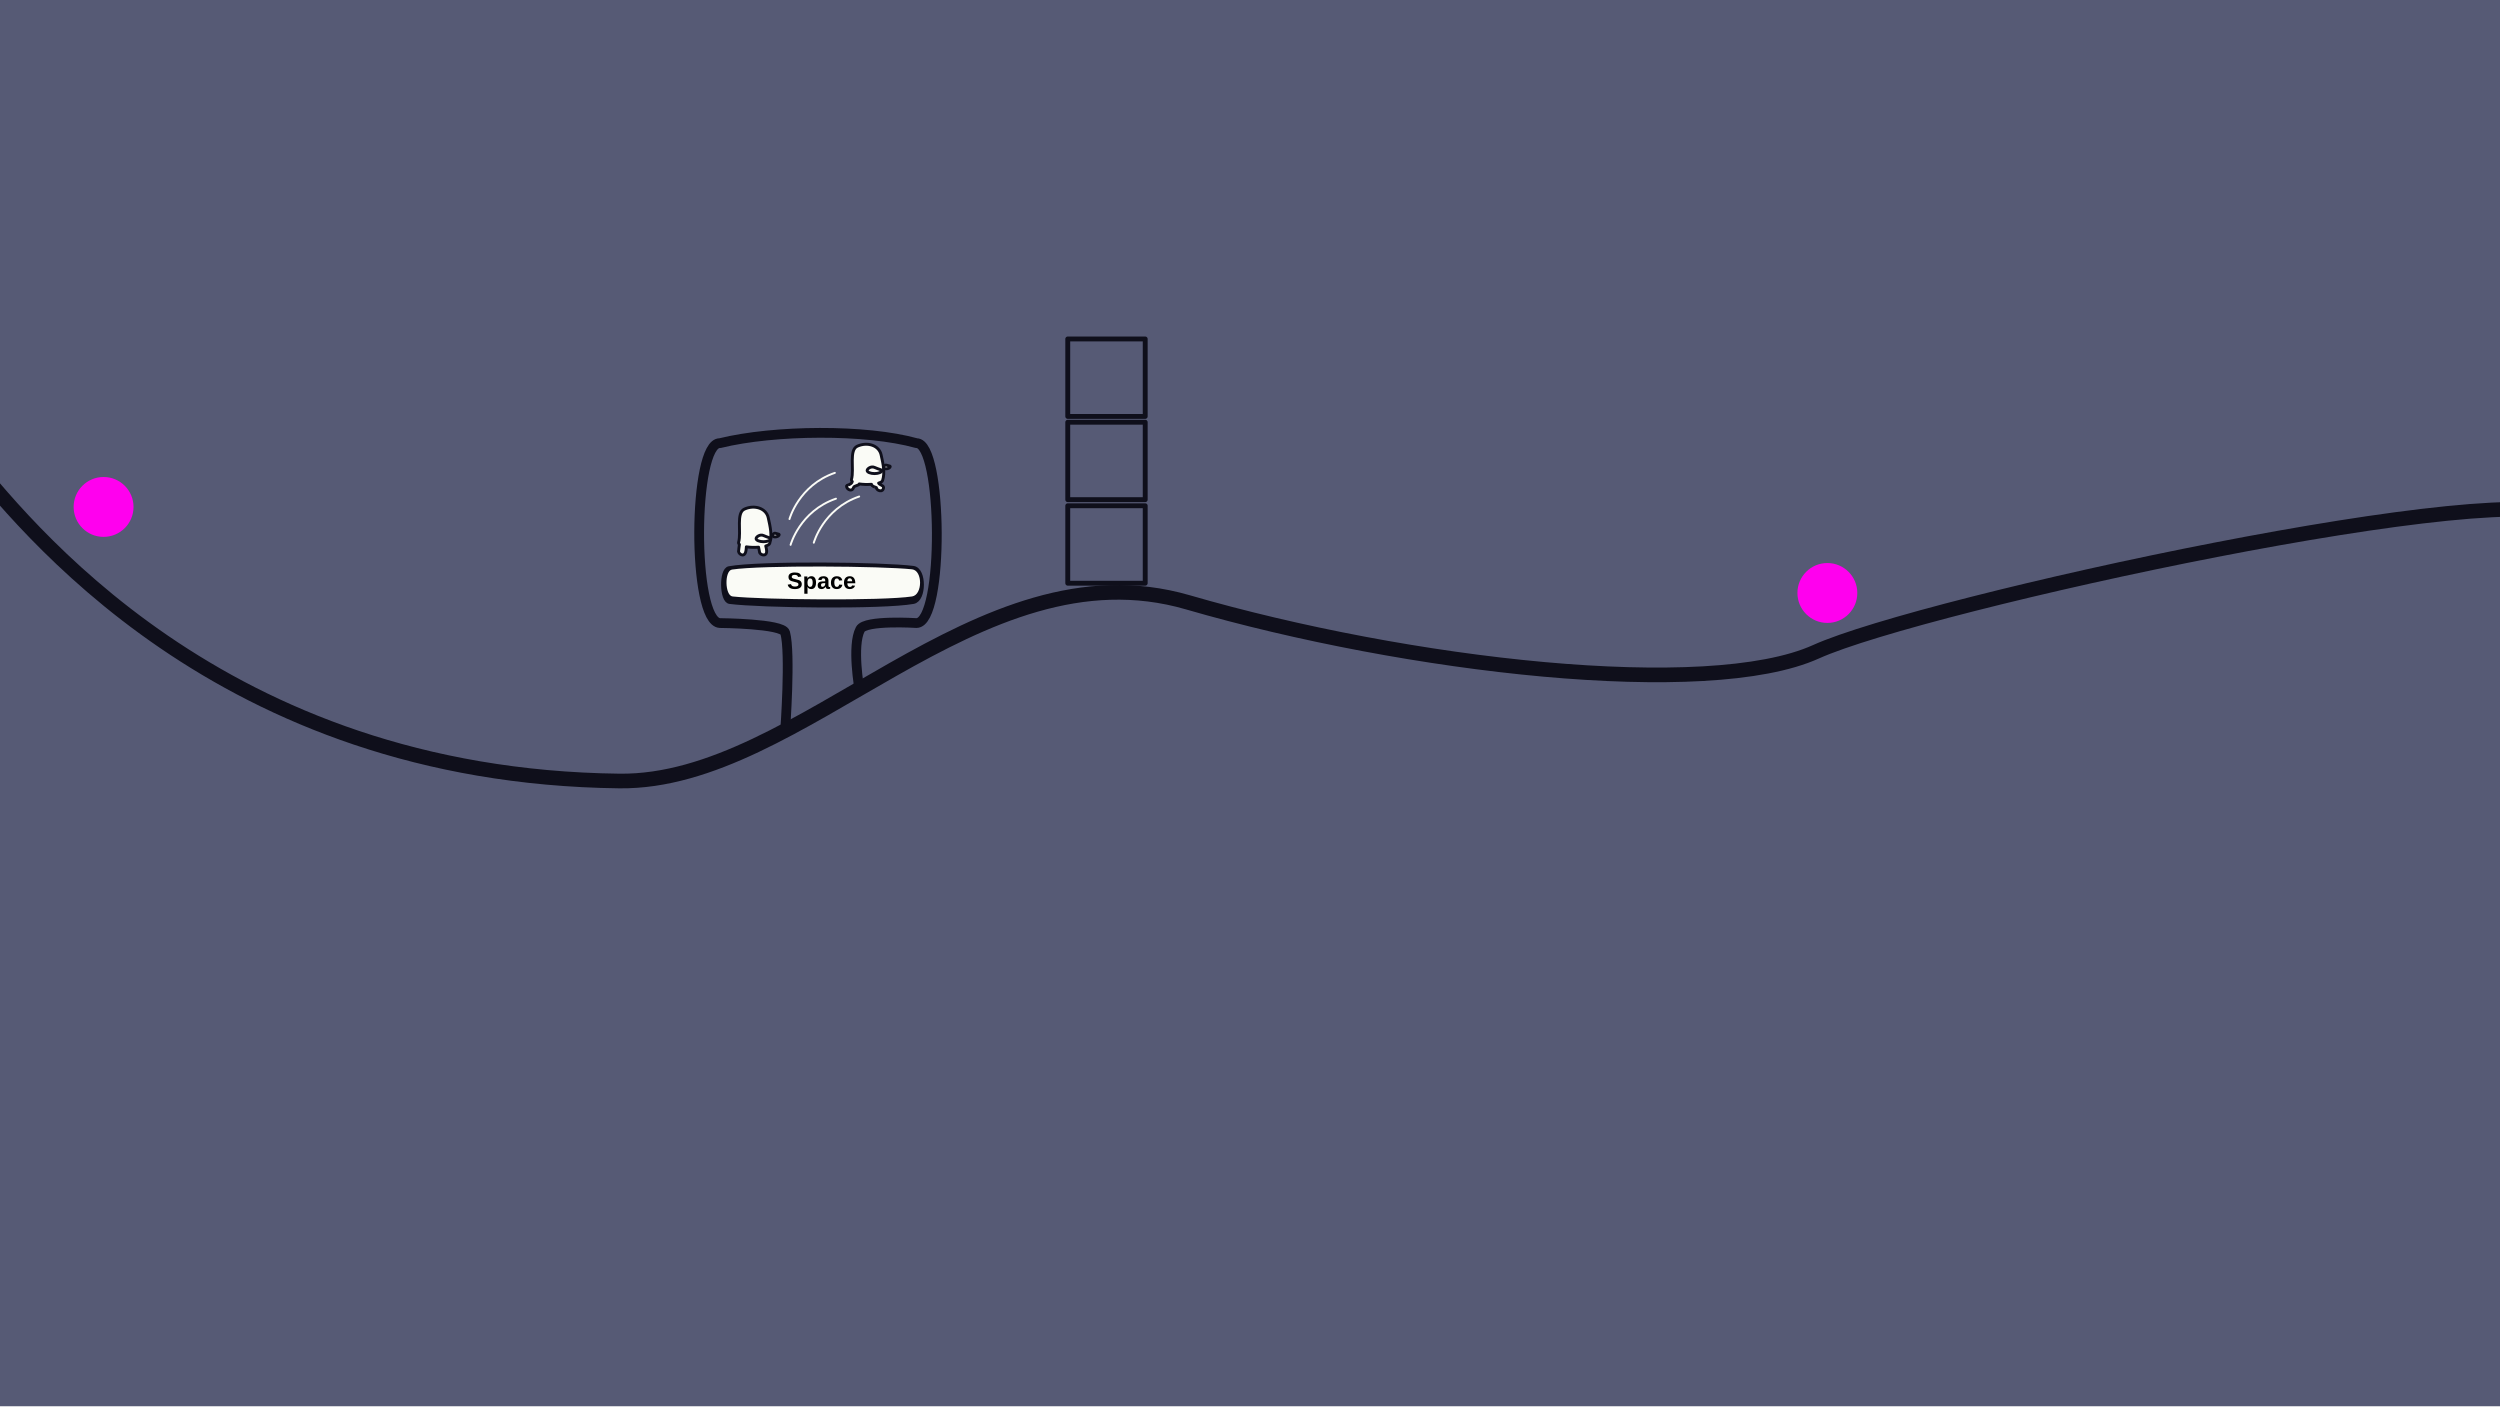
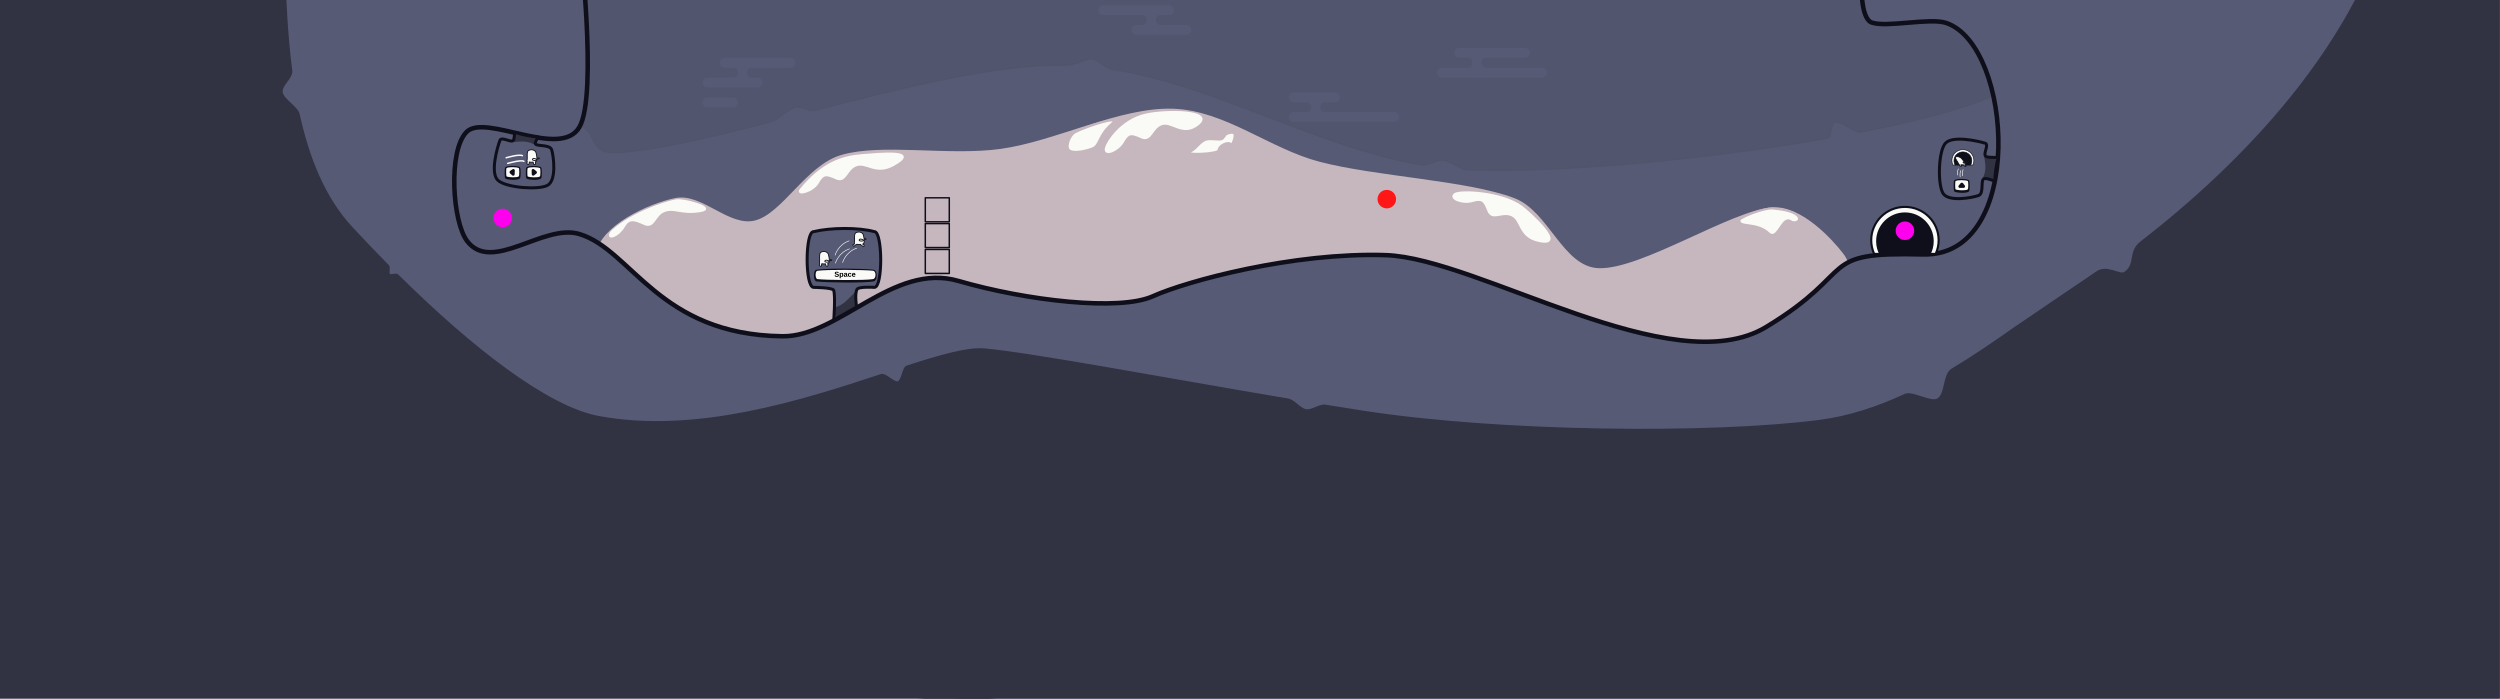
- <svg xmlns="http://www.w3.org/2000/svg" width="2560px" height="1440px" version="1.1" xml:space="preserve" style="fill-rule:evenodd;clip-rule:evenodd;stroke-linecap:round;stroke-linejoin:round;stroke-miterlimit:1.5;">
-   <rect id="level1" x="0" y="0" width="2560" height="1440" style="fill:#565a75;" />
+ <svg xmlns="http://www.w3.org/2000/svg" width="8269px" height="2311px" version="1.1" xml:space="preserve" style="fill-rule:evenodd;clip-rule:evenodd;stroke-linecap:round;stroke-linejoin:round;stroke-miterlimit:1;">
+   <rect id="level1" x="0" y="0" width="8268.22" height="2310.37" style="fill:#565a75;" />
  <clipPath id="_clip1">
-     <rect id="level11" x="0" y="0" width="2560" height="1440" />
+     <rect id="level11" x="0" y="0" width="8268.22" height="2310.37" />
  </clipPath>
  <g clip-path="url(#_clip1)">
-     <circle id="start" cx="106.066" cy="519.105" r="30.661" style="fill:#f0e;" />
+     <path id="mountain" d="M1973.96,842.014C1988.45,748.284 2145.93,676.95 2233.39,658.698C2320.85,640.445 2409.87,755.556 2498.73,732.498C2590.44,708.703 2669.1,549.299 2783.62,515.928C2918.94,476.497 3136.53,520.122 3310.65,495.913C3493.73,470.459 3706.68,356.145 3882.1,363.208C4052.61,370.073 4198.12,494.965 4363.17,538.289C4550.79,587.537 4853.74,599.984 5007.85,658.698C5121.08,701.839 5166.73,886.234 5287.82,890.571C5430.52,895.681 5729.53,697.452 5864.02,689.359C5956.07,683.82 6056.75,792.172 6094.76,842.014C6124.36,880.825 6135.02,965.215 6092.08,988.415C5940.77,1070.16 5509.19,1314.4 5186.92,1332.47C4691.17,1360.27 3624.35,1173.75 3117.61,1155.18C2793.36,1143.31 2337.06,1273.28 2146.45,1221.08C2012.56,1184.42 1959.47,935.745 1973.96,842.014Z" style="fill:#c6b7be;stroke:#c6b7be;stroke-width:7px;" />
+     <path d="M2236.75,662.745C2260.74,658.301 2368.78,688.252 2319.29,697.432C2255.07,709.348 2233.03,685.566 2198.41,697.432C2163.78,709.299 2164.43,755.807 2131.28,740.572C2098.12,725.337 2080.21,719.851 2063.03,749.728C2045.85,779.605 2009.1,793.571 2019.29,771.742C2021.89,766.188 2051.31,738.892 2099.63,713.593C2142.89,690.943 2199.32,669.682 2236.75,662.745Z" style="fill:#fafbf6;stroke:#fafbf6;stroke-width:7px;" />
+     <path d="M2851.67,513.336C2905.74,509.17 3049.94,494.169 2953.39,546.455C2895.95,577.562 2867.13,534.588 2832.5,546.455C2797.88,558.321 2798.52,604.829 2765.37,589.594C2732.22,574.359 2722.24,574.368 2705.06,604.244C2687.88,634.121 2633.08,646.211 2648.24,627.483C2719.89,538.932 2787.06,518.314 2851.67,513.336Z" style="fill:#fafbf6;stroke:#fafbf6;stroke-width:7px;" />
+     <path d="M3788.19,379.652C3855.61,363.749 4017.98,365.573 3962.96,410.623C3912.41,452.008 3876.7,398.756 3842.07,410.623C3807.44,422.49 3808.09,468.997 3774.94,453.762C3741.79,438.527 3731.81,438.536 3714.63,468.413C3697.45,498.289 3653.08,515.276 3657.8,491.651C3662.07,470.308 3708.38,398.48 3788.19,379.652Z" style="fill:#fafbf6;stroke:#fafbf6;stroke-width:7px;" />
+     <path d="M3555.84,437.329C3589.87,419.753 3715.32,377.042 3676.31,410.574C3631.38,449.199 3639.64,481.689 3612.14,491.659C3582.43,502.432 3542.05,508.728 3533.66,493.718C3525.26,478.707 3540.41,445.296 3555.84,437.329Z" style="fill:#fafbf6;stroke:#c6b7be;stroke-width:7px;" />
+     <path d="M4039.76,460.513C4047.36,458.448 4052.03,445.651 4056.28,443.648C4066.93,438.627 4081.12,436.182 4083.55,444.238C4085.98,452.293 4076.15,481.724 4072.03,477.317C4060.32,464.763 4028.98,484.945 4031.05,496.179C4033.57,509.839 3904.42,514.665 3938.28,500.493C3957.76,492.344 3969.86,464.973 3992.15,461.089C4009.84,458.005 4029.07,463.42 4039.76,460.513Z" style="fill:#fafbf6;stroke:#c6b7be;stroke-width:7px;" />
+     <path d="M5032.47,683.586C5050.32,696.521 5190.9,820.227 5087.76,796.278C5024.12,781.503 5034.09,727.705 5000.98,712.116C4967.86,696.527 4935.94,730.365 4922.75,696.348C4909.56,662.331 4902.39,655.392 4869.26,664.877C4836.12,674.362 4792.45,655.67 4812.29,641.998C4830.21,629.647 4966.06,635.472 5032.47,683.586Z" style="fill:#fafbf6;stroke:#fafbf6;stroke-width:7px;" />
+     <path d="M5753.72,727.303C5747.71,755.102 5809.58,733.135 5850.04,771.695C5879.71,799.973 5895.01,713.402 5921.97,731.414C5949.95,750.107 5989.52,699.777 5862.72,689.443C5834.76,687.164 5755.55,718.854 5753.72,727.303Z" style="fill:#fafbf6;stroke:#c6b7be;stroke-width:7px;" />
+     <circle id="start" cx="1662.69" cy="720.851" r="30.661" style="fill:#f0e;" />
    <g id="Tutorial-1">
-       <path d="M880.921,644.418C872.039,661.149 880.04,705.75 880.04,705.75L803.999,748.124C803.999,748.124 809.796,668.895 803.999,647.889C801.406,638.493 737.214,638.017 737.214,638.017C708.297,636.675 709.406,452.543 737.214,453.792C793.043,440.059 886.921,439.369 938.538,453.792C965.421,453.407 967.028,637.588 938.538,638.017C938.538,638.017 886.114,634.637 880.921,644.418Z" style="fill:#565a75;stroke:#0f0f1b;stroke-width:10px;" />
+       <path d="M2834.65,956.89C2825.77,973.622 2833.77,1018.22 2833.77,1018.22L2757.73,1060.6C2757.73,1060.6 2763.53,981.368 2757.73,960.361C2755.14,950.965 2690.95,950.49 2690.95,950.49C2662.03,949.148 2663.14,765.016 2690.95,766.264C2746.78,752.531 2840.65,751.841 2892.27,766.264C2919.15,765.88 2920.76,950.061 2892.27,950.49C2892.27,950.49 2839.85,947.11 2834.65,956.89Z" style="fill:#565a75;" />
+       <clipPath id="_clip2">
+         <path d="M2834.65,956.89C2825.77,973.622 2833.77,1018.22 2833.77,1018.22L2757.73,1060.6C2757.73,1060.6 2763.53,981.368 2757.73,960.361C2755.14,950.965 2690.95,950.49 2690.95,950.49C2662.03,949.148 2663.14,765.016 2690.95,766.264C2746.78,752.531 2840.65,751.841 2892.27,766.264C2919.15,765.88 2920.76,950.061 2892.27,950.49C2892.27,950.49 2839.85,947.11 2834.65,956.89Z" />
+       </clipPath>
+       <g clip-path="url(#_clip2)">
+         <path d="M2768.98,1054.16C2764.31,1054.02 2754.79,1017.6 2759.39,1016.78C2786.05,1011.99 2803.37,991.392 2828.29,966.12C2831.42,962.951 2839.62,1022.4 2823.49,1029.58C2802.34,1038.99 2779.67,1054.49 2768.98,1054.16Z" style="fill:#313343;" />
+       </g>
+       <path d="M2834.65,956.89C2825.77,973.622 2833.77,1018.22 2833.77,1018.22L2757.73,1060.6C2757.73,1060.6 2763.53,981.368 2757.73,960.361C2755.14,950.965 2690.95,950.49 2690.95,950.49C2662.03,949.148 2663.14,765.016 2690.95,766.264C2746.78,752.531 2840.65,751.841 2892.27,766.264C2919.15,765.88 2920.76,950.061 2892.27,950.49C2892.27,950.49 2839.85,947.11 2834.65,956.89Z" style="fill:none;stroke:#0f0f1b;stroke-width:10px;stroke-miterlimit:1.5;" />
      <g id="jumplines">
-         <path d="M808.433,531.49C808.433,531.49 817.912,496.912 854.894,484.204" style="fill:none;stroke:#fafbf6;stroke-width:2px;" />
-         <path d="M809.565,557.92C809.565,557.92 819.044,523.342 856.026,510.634" style="fill:none;stroke:#fafbf6;stroke-width:2px;" />
-         <path d="M833.323,555.723C833.323,555.723 842.801,521.145 879.783,508.437" style="fill:none;stroke:#fafbf6;stroke-width:2px;" />
+         <path d="M2762.16,843.963C2762.16,843.963 2771.64,809.385 2808.62,796.676" style="fill:none;stroke:#fafbf6;stroke-width:2px;stroke-miterlimit:1.5;" />
+         <path d="M2763.3,870.393C2763.3,870.393 2772.78,835.815 2809.76,823.106" style="fill:none;stroke:#fafbf6;stroke-width:2px;stroke-miterlimit:1.5;" />
+         <path d="M2787.05,868.196C2787.05,868.196 2796.53,833.618 2833.51,820.909" style="fill:none;stroke:#fafbf6;stroke-width:2px;stroke-miterlimit:1.5;" />
      </g>
      <g id="sign-jump1">
-         <path id="foot-front" d="M757.152,557.491C756.424,556.841 756.114,556.082 756.355,555.213C759.272,544.69 753.558,525.195 762.344,521.281C772.829,516.61 784.583,520.542 786.673,530.134C788.703,539.451 790.832,548.18 788.166,556.492C787.817,557.578 786.314,558.451 784.135,559.101C784.523,560.623 785.062,562.811 785.043,564.668C784.982,570.624 777.713,568.203 777.747,565.06C777.75,564.742 777.206,562.74 776.797,560.322C772.654,560.643 768.067,560.528 764.282,559.953C764.19,561.524 764.043,563.82 763.45,565.615C761.583,571.271 755.393,566.755 756.38,563.771C756.5,563.409 756.606,560.504 757.152,557.491Z" style="fill:#fafbf6;stroke:#0f0f1b;stroke-width:3px;stroke-miterlimit:1;" />
-         <path id="arm-right" d="M781.825,548.374C786.146,550.344 789.488,550.896 789.414,551.542C789.214,553.285 786.013,554.71 781.825,554.71C777.637,554.71 774.236,553.291 774.236,551.542C774.236,549.794 778.29,546.762 781.825,548.374Z" style="fill:#fafbf6;stroke:#0f0f1b;stroke-width:3px;stroke-miterlimit:1;" />
-         <path id="arm-left" d="M794.161,546.122C796.314,546.884 797.877,546.922 797.911,547.295C798.002,548.301 796.708,549.374 794.82,549.72C792.932,550.066 791.251,549.541 791.07,548.548C790.888,547.555 792.4,545.499 794.161,546.122Z" style="fill:#fafbf6;stroke:#0f0f1b;stroke-width:3px;stroke-miterlimit:1;" />
+         <path id="foot-front" d="M2710.88,869.964C2710.16,869.313 2709.85,868.555 2710.09,867.686C2713,857.163 2707.29,837.668 2716.08,833.754C2726.56,829.083 2738.31,833.015 2740.4,842.607C2742.43,851.924 2744.56,860.653 2741.9,868.965C2741.55,870.051 2740.05,870.923 2737.87,871.574C2738.25,873.095 2738.79,875.284 2738.77,877.141C2738.71,883.097 2731.44,880.676 2731.48,877.533C2731.48,877.214 2730.94,875.213 2730.53,872.795C2726.39,873.116 2721.8,873.001 2718.01,872.426C2717.92,873.997 2717.77,876.293 2717.18,878.088C2715.31,883.744 2709.12,879.228 2710.11,876.244C2710.23,875.881 2710.34,872.977 2710.88,869.964Z" style="fill:#fafbf6;stroke:#0f0f1b;stroke-width:3px;" />
+         <path id="arm-right" d="M2735.56,860.847C2739.88,862.817 2743.22,863.369 2743.14,864.015C2742.95,865.757 2739.74,867.183 2735.56,867.183C2731.37,867.183 2727.97,865.763 2727.97,864.015C2727.97,862.266 2732.02,859.235 2735.56,860.847Z" style="fill:#fafbf6;stroke:#0f0f1b;stroke-width:3px;" />
+         <path id="arm-left" d="M2747.89,858.595C2750.05,859.357 2751.61,859.395 2751.64,859.768C2751.73,860.774 2750.44,861.847 2748.55,862.193C2746.66,862.539 2744.98,862.014 2744.8,861.021C2744.62,860.028 2746.13,857.972 2747.89,858.595Z" style="fill:#fafbf6;stroke:#0f0f1b;stroke-width:3px;" />
      </g>
      <g id="sign-jump2">
-         <path id="foot-front1" d="M872.73,493.083C872.002,492.433 871.692,491.674 871.933,490.805C874.85,480.283 869.136,460.787 877.922,456.873C888.407,452.203 900.161,456.134 902.251,465.726C904.281,475.043 906.41,483.772 903.744,492.084C903.395,493.17 901.892,494.043 899.713,494.693C900.101,496.215 904.753,497.108 904.734,498.965C904.674,504.921 897.404,502.5 897.438,499.357C897.441,499.039 892.784,498.332 892.375,495.914C888.232,496.236 883.645,496.121 879.86,495.546C879.768,497.116 874.658,497.329 874.065,499.124C873.63,500.441 872.961,501.206 872.202,501.568C869.704,502.759 866.238,499.568 866.995,497.279C867.115,496.917 872.184,496.096 872.73,493.083Z" style="fill:#fafbf6;stroke:#0f0f1b;stroke-width:3px;stroke-miterlimit:1;" />
-         <path id="arm-right1" d="M895.521,478.614C899.842,480.584 903.184,481.137 903.11,481.783C902.91,483.525 899.709,484.951 895.521,484.951C891.333,484.951 887.932,483.531 887.932,481.783C887.932,480.034 891.986,477.003 895.521,478.614Z" style="fill:#fafbf6;stroke:#0f0f1b;stroke-width:3px;stroke-miterlimit:1;" />
-         <path id="arm-left1" d="M907.857,476.363C910.01,477.125 911.574,477.162 911.607,477.535C911.698,478.541 910.404,479.615 908.516,479.961C906.628,480.307 904.948,479.781 904.766,478.788C904.584,477.796 906.096,475.74 907.857,476.363Z" style="fill:#fafbf6;stroke:#0f0f1b;stroke-width:3px;stroke-miterlimit:1;" />
+         <path id="foot-front1" d="M2826.46,805.556C2825.73,804.906 2825.42,804.147 2825.66,803.278C2828.58,792.755 2822.87,773.26 2831.65,769.346C2842.14,764.675 2853.89,768.607 2855.98,778.199C2858.01,787.516 2860.14,796.245 2857.47,804.557C2857.13,805.643 2855.62,806.516 2853.45,807.166C2853.83,808.688 2858.48,809.581 2858.47,811.438C2858.41,817.394 2851.14,814.973 2851.17,811.83C2851.17,811.511 2846.52,810.805 2846.11,808.387C2841.96,808.708 2837.38,808.593 2833.59,808.018C2833.5,809.589 2828.39,809.801 2827.8,811.596C2827.36,812.914 2826.69,813.679 2825.93,814.041C2823.43,815.232 2819.97,812.041 2820.73,809.752C2820.85,809.39 2825.91,808.569 2826.46,805.556Z" style="fill:#fafbf6;stroke:#0f0f1b;stroke-width:3px;" />
+         <path id="arm-right1" d="M2849.25,791.087C2853.57,793.057 2856.91,793.609 2856.84,794.255C2856.64,795.998 2853.44,797.423 2849.25,797.423C2845.06,797.423 2841.66,796.004 2841.66,794.255C2841.66,792.507 2845.72,789.476 2849.25,791.087Z" style="fill:#fafbf6;stroke:#0f0f1b;stroke-width:3px;" />
+         <path id="arm-left1" d="M2861.59,788.836C2863.74,789.597 2865.3,789.635 2865.34,790.008C2865.43,791.014 2864.14,792.088 2862.25,792.433C2860.36,792.779 2858.68,792.254 2858.5,791.261C2858.32,790.268 2859.83,788.212 2861.59,788.836Z" style="fill:#fafbf6;stroke:#0f0f1b;stroke-width:3px;" />
      </g>
      <g id="space-text">
-         <path d="M746.651,582.316C738.634,583.762 739.148,614.885 747.226,615.931C778.667,620.003 903.867,621.584 935.195,615.931C946.322,613.924 946.408,583.465 935.195,582.013C903.754,577.941 777.979,576.663 746.651,582.316Z" style="fill:#0f0f1b;stroke:#0f0f1b;stroke-width:5px;stroke-miterlimit:1;" />
-         <path d="M749.557,583.239C741.716,584.423 742.218,609.91 750.119,610.767C780.87,614.101 903.32,615.396 933.961,610.767C944.843,609.123 944.927,584.18 933.961,582.991C903.21,579.657 780.197,578.609 749.557,583.239Z" style="fill:#fafbf6;" />
-         <g transform="matrix(24,0,0,24,876.64,602.985)">
+         <path d="M2700.38,894.788C2692.37,896.235 2692.88,927.358 2700.96,928.404C2732.4,932.475 2857.6,934.057 2888.93,928.404C2900.05,926.396 2900.14,895.937 2888.93,894.486C2857.49,890.414 2731.71,889.135 2700.38,894.788Z" style="fill:#0f0f1b;stroke:#0f0f1b;stroke-width:5px;" />
+         <path d="M2703.29,895.712C2695.45,896.896 2695.95,922.383 2703.85,923.24C2734.6,926.574 2857.05,927.869 2887.69,923.24C2898.57,921.596 2898.66,896.653 2887.69,895.464C2856.94,892.129 2733.93,891.082 2703.29,895.712Z" style="fill:#fafbf6;" />
+         <g transform="matrix(24,0,0,24,2830.37,915.458)">
                </g>
-         <text x="805.929px" y="602.985px" style="font-family:'Arial-BoldMT', 'Arial', sans-serif;font-weight:700;font-size:24px;">Space</text>
+         <text x="2759.66px" y="915.458px" style="font-family:'Arial-BoldMT', 'Arial', sans-serif;font-weight:700;font-size:24px;">Space</text>
      </g>
    </g>
-     <path id="ground--collision-" d="M334.74,-157.591C312.838,-175.257 283.124,-134.154 360.457,-65.999C437.789,2.157 420.015,-102.397 392.25,-199.214C364.485,-296.03 81.24,-115.665 -14.685,-49.698C-110.609,16.269 -99.331,385.77 -37.349,461.629C24.632,537.488 224.47,794.89 634.289,799.751C821.383,801.97 1000.12,553.977 1216.27,616.748C1441.59,682.178 1748.44,717.55 1859.6,667.397C1970.09,617.548 2583.39,484.289 2630.12,531.446" style="fill:none;stroke:#0f0f1b;stroke-width:15px;stroke-miterlimit:1;" />
-     <circle id="goal" cx="1871.22" cy="607.211" r="30.661" style="fill:#f0e;" />
-     <rect id="_-box-" x="1093.38" y="517.89" width="79.317" height="79.317" style="fill:none;stroke:#0f0f1b;stroke-width:5px;stroke-miterlimit:1;" />
-     <rect id="_-box-1" x="1093.38" y="432.348" width="79.317" height="79.317" style="fill:none;stroke:#0f0f1b;stroke-width:5px;stroke-miterlimit:1;" />
-     <rect id="_-box-2" x="1093.38" y="347.097" width="79.317" height="79.317" style="fill:none;stroke:#0f0f1b;stroke-width:5px;stroke-miterlimit:1;" />
+     <path d="M1956.95,452.646C1935.71,405.324 1894.8,421.466 1876.71,367.706C1832.58,236.585 1754.73,41.081 1788.83,-109.461C1825.2,-270.034 2061.1,-356.958 2189.81,-388.241C2720.97,-517.347 4358.68,-317.792 5090.91,-285.655C5588.77,-263.804 6334.85,-296.56 6583.2,-195.417C6742.69,-130.464 6738.74,252.074 6581.02,321.203C6491.11,360.608 6338.68,400.574 6156.06,436.37C6131.94,441.096 6093.63,398.905 6068.55,403.474C6056,405.76 6057.01,454.87 6044.24,457.113C5656.84,525.168 5173.94,572.711 4855.85,561.66C4825.06,560.591 4804.13,533.393 4773.71,529.744C4752.86,527.242 4722.42,548.924 4701.71,545.358C4353.99,485.481 4026.75,284.194 3678.67,229.036C3653.65,225.071 3637.33,197.421 3612.08,195.073C3588.27,192.86 3555.54,215.852 3531.51,215.26C3305.67,209.7 2991.33,288.116 2695.7,364.854C2673.93,370.506 2652.26,349.129 2630.74,354.728C2602.69,362.022 2574.89,396.262 2547.43,403.334C2363.98,450.58 2195.68,491.168 2070.78,502.538C1999.09,509.064 1979.8,503.548 1956.95,452.646Z" style="fill:#51556e;stroke:#51556b;stroke-width:5px;" />
+     <path id="ground--collision-" d="M9096.78,2666.67C9010.09,2686.11 124.489,2116.14 124.489,2116.14L143.335,-233.256L1916.38,-211.082C1916.38,-211.082 1978.57,312.499 1916.38,420.407C1854.23,528.262 1605.16,373.536 1543.28,436.367C1481.39,499.199 1496.46,733.524 1545.07,797.395C1627.23,905.367 1797.66,738.263 1916.38,774.102C2090.21,826.573 2178.2,1107.36 2588.02,1112.22C2775.11,1114.44 2953.85,866.45 3170,929.221C3395.32,994.651 3702.17,1030.02 3813.33,979.87C3923.82,930.021 4276.98,833.744 4583.85,843.919C4890.71,854.094 5530.54,1269.79 5841.79,1081.53C6153.03,893.276 6003.02,832.155 6361.37,841.512C6699.79,850.349 6659.8,152.829 6437.86,76.119C6383.99,57.498 6240.22,92.231 6190.24,74.325C6140.26,56.419 6141.98,-185.078 6241.86,-198.433C6341.75,-211.788 9075.21,-824.821 9064.3,-179.18C9053.39,466.46 9183.47,2647.24 9096.78,2666.67Z" style="fill:#565a75;stroke:#0f0f1b;stroke-width:15px;" />
+     <g id="Tutorial-goal">
+       <path d="M6566.99,515.836C6574.07,524.522 6611.88,516.543 6608.44,525.777C6603.72,538.435 6597.07,584.061 6598.83,595.846C6600.07,604.149 6569.35,584.089 6560.28,592.543C6551.21,600.998 6562.11,640.3 6544.42,646.574C6522.2,654.452 6445.39,668.5 6426.99,639.813C6408.6,611.126 6410.88,502.146 6434.05,474.454C6457.22,446.761 6543.86,466.761 6566.01,473.658C6579.44,477.838 6559.92,507.149 6566.99,515.836Z" style="fill:#565a75;" />
+       <clipPath id="_clip3">
+         <path d="M6566.99,515.836C6574.07,524.522 6611.88,516.543 6608.44,525.777C6603.72,538.435 6597.07,584.061 6598.83,595.846C6600.07,604.149 6569.35,584.089 6560.28,592.543C6551.21,600.998 6562.11,640.3 6544.42,646.574C6522.2,654.452 6445.39,668.5 6426.99,639.813C6408.6,611.126 6410.88,502.146 6434.05,474.454C6457.22,446.761 6543.86,466.761 6566.01,473.658C6579.44,477.838 6559.92,507.149 6566.99,515.836Z" />
+       </clipPath>
+       <g clip-path="url(#_clip3)">
+         <path d="M6598.54,597.313C6595.8,601.1 6557.04,592.462 6558.94,588.195C6569.96,563.449 6567.48,547.158 6563.23,519.664C6562.21,513.078 6611.94,521.036 6608.82,538.404C6604.73,561.193 6604.81,588.658 6598.54,597.313Z" style="fill:#313343;" />
+       </g>
+       <path d="M6566.99,515.836C6574.07,524.522 6611.88,516.543 6608.44,525.777C6603.72,538.435 6597.07,584.061 6598.83,595.846C6600.07,604.149 6569.35,584.089 6560.28,592.543C6551.21,600.998 6562.11,640.3 6544.42,646.574C6522.2,654.452 6445.39,668.5 6426.99,639.813C6408.6,611.126 6410.88,502.146 6434.05,474.454C6457.22,446.761 6543.86,466.761 6566.01,473.658C6579.44,477.838 6559.92,507.149 6566.99,515.836Z" style="fill:none;stroke:#0f0f1b;stroke-width:10px;stroke-miterlimit:1.5;" />
+       <g id="up-button">
+         <path d="M6465.83,598.041C6463.93,599.487 6464.05,630.61 6465.97,631.656C6473.41,635.728 6503.03,637.309 6510.45,631.656C6513.08,629.648 6513.1,599.19 6510.45,597.738C6503.01,593.666 6473.24,592.387 6465.83,598.041Z" style="fill:#0f0f1b;stroke:#0f0f1b;stroke-width:5px;" />
+         <path d="M6468.18,598.964C6466.47,600.148 6466.57,625.635 6468.3,626.492C6475.03,629.826 6501.83,631.121 6508.54,626.492C6510.92,624.848 6510.94,599.905 6508.54,598.716C6501.81,595.382 6474.89,594.334 6468.18,598.964Z" style="fill:#fafbf6;" />
+         <path d="M6495.12,618.766C6495.95,618.75 6496.7,618.27 6497.06,617.523C6497.42,616.777 6497.33,615.891 6496.83,615.232C6494.9,612.712 6492.35,609.37 6490.69,607.199C6490.28,606.664 6489.65,606.347 6488.97,606.336C6488.3,606.326 6487.66,606.624 6487.24,607.146C6485.44,609.343 6482.64,612.791 6480.49,615.42C6479.95,616.084 6479.85,617.001 6480.22,617.771C6480.6,618.541 6481.38,619.023 6482.24,619.007C6486.07,618.936 6491.41,618.836 6495.12,618.766Z" style="fill:#0f0f1b;stroke:#0f0f1b;stroke-width:5px;" />
+       </g>
+       <g>
+         <path d="M6475.52,579.052C6474.23,573.911 6473.37,567.913 6477.43,558.622" style="fill:none;stroke:#fafbf6;stroke-width:2px;" />
+         <path d="M6491.3,581.365C6490.41,574.947 6490.64,567.478 6493.2,560.934" style="fill:none;stroke:#fafbf6;stroke-width:2px;" />
+         <path d="M6483.41,584.843C6482.52,578.426 6482.75,570.956 6485.31,564.413" style="fill:none;stroke:#fafbf6;stroke-width:2px;" />
+       </g>
+       <g id="goal-hint">
+         <path d="M6459.24,545.668C6457.17,541.145 6456.01,536.124 6456.01,530.839C6456.01,510.975 6472.33,494.848 6492.43,494.848C6512.53,494.848 6528.84,510.975 6528.84,530.839C6528.84,536.124 6527.69,541.145 6525.61,545.668L6459.24,545.668Z" style="fill:#fafbf6;stroke:#0f0f1b;stroke-width:2px;" />
+         <path d="M6466.73,545.668C6464.33,541.467 6462.96,536.62 6462.96,531.459C6462.96,515.445 6476.16,502.444 6492.43,502.444C6508.69,502.444 6521.9,515.445 6521.9,531.459C6521.9,536.62 6520.53,541.467 6518.13,545.668L6466.73,545.668Z" style="fill:#0f0f1b;stroke:#0f0f1b;stroke-width:2px;" />
+       </g>
+       <g id="goul-hont-player">
+         <path id="foot-front2" d="M6479.75,543.429C6478.98,542.993 6478.45,542.485 6478.25,541.903C6475.92,534.857 6463.88,521.802 6468.35,519.181C6473.68,516.053 6483.46,518.686 6488.89,525.109C6494.16,531.348 6499.25,537.193 6500.85,542.76C6501.05,543.487 6500.37,544.071 6499.13,544.506C6500.03,545.526 6501.31,546.991 6502.07,548.235C6504.49,552.223 6498.45,550.602 6497.17,548.497C6497.04,548.284 6495.83,546.943 6494.55,545.324C6491.81,545.539 6488.58,545.462 6485.72,545.077C6486.3,546.129 6487.15,547.667 6487.49,548.869C6488.53,552.656 6482.37,549.632 6481.82,547.634C6481.75,547.391 6480.62,545.446 6479.75,543.429Z" style="fill:#fafbf6;stroke:#0f0f1b;stroke-width:3px;" />
+         <path id="arm-right2" d="M6495.98,535.594C6498.41,536.913 6500.06,537.283 6500.18,537.716C6500.5,538.883 6499.38,539.837 6497.48,539.837C6495.58,539.837 6493.7,538.887 6493.29,537.716C6492.87,536.545 6494,534.515 6495.98,535.594Z" style="fill:#fafbf6;stroke:#0f0f1b;stroke-width:3px;" />
+         <path id="arm-left2" d="M6500.71,535.816C6502.51,536.326 6503.61,536.351 6503.79,536.601C6504.27,537.274 6503.82,537.993 6502.65,538.225C6501.49,538.456 6500.11,538.105 6499.57,537.44C6499.03,536.775 6499.23,535.398 6500.71,535.816Z" style="fill:#fafbf6;stroke:#0f0f1b;stroke-width:3px;" />
+       </g>
+     </g>
+     <g id="japanese-skies">
+       <g>
+         <path d="M5060.09,174.884C5060.09,165.86 5052.77,158.534 5043.74,158.534L4826.52,158.534C4817.5,158.534 4810.17,165.86 4810.17,174.884C4810.17,183.907 4817.5,191.233 4826.52,191.233L5043.74,191.233C5052.77,191.233 5060.09,183.907 5060.09,174.884Z" style="fill:#565a75;" />
+         <path d="M4916.66,225.211L4853.82,225.211C4862.85,225.211 4870.18,217.312 4870.18,207.583C4870.18,197.853 4862.85,189.954 4853.82,189.954L4916.66,189.954C4907.64,189.954 4900.31,197.853 4900.31,207.583C4900.31,217.312 4907.64,225.211 4916.66,225.211Z" style="fill:#565a75;" />
+         <path d="M5117.47,240.282C5117.47,231.258 5110.15,223.932 5101.12,223.932L4769.14,223.932C4760.12,223.932 4752.79,231.258 4752.79,240.282C4752.79,249.305 4760.12,256.631 4769.14,256.631L5101.12,256.631C5110.15,256.631 5117.47,249.305 5117.47,240.282Z" style="fill:#565a75;" />
+       </g>
+       <g>
+         <path d="M2630.74,207.583C2630.74,198.559 2623.41,191.233 2614.39,191.233L2397.17,191.233C2388.14,191.233 2380.82,198.559 2380.82,207.583C2380.82,216.606 2388.14,223.932 2397.17,223.932L2614.39,223.932C2623.41,223.932 2630.74,216.606 2630.74,207.583Z" style="fill:#565a75;" />
+         <path d="M2487.31,257.91L2424.47,257.91C2433.49,257.91 2440.82,250.011 2440.82,240.282C2440.82,230.552 2433.49,222.653 2424.47,222.653L2487.31,222.653C2478.28,222.653 2470.96,230.552 2470.96,240.282C2470.96,250.011 2478.28,257.91 2487.31,257.91Z" style="fill:#565a75;" />
+         <path d="M2522.13,272.981C2522.13,263.957 2514.8,256.631 2505.78,256.631L2339.79,256.631C2330.76,256.631 2323.44,263.957 2323.44,272.981C2323.44,282.004 2330.76,289.33 2339.79,289.33L2505.78,289.33C2514.8,289.33 2522.13,282.004 2522.13,272.981Z" style="fill:#565a75;" />
+         <path d="M2440.82,338.378C2440.82,329.355 2433.49,322.029 2424.47,322.029L2339.79,322.029C2330.76,322.029 2323.44,329.355 2323.44,338.378C2323.44,347.402 2330.76,354.728 2339.79,354.728L2424.47,354.728C2433.49,354.728 2440.82,347.402 2440.82,338.378Z" style="fill:#565a75;" />
+       </g>
+       <g>
+         <path d="M3633.31,33.298C3633.31,24.275 3640.64,16.949 3649.66,16.949L3866.88,16.949C3875.9,16.949 3883.23,24.275 3883.23,33.298C3883.23,42.322 3875.9,49.648 3866.88,49.648L3649.66,49.648C3640.64,49.648 3633.31,42.322 3633.31,33.298Z" style="fill:#565a75;" />
+         <path d="M3776.74,83.626L3839.58,83.626C3830.55,83.626 3823.23,75.727 3823.23,65.997C3823.23,56.268 3830.55,48.369 3839.58,48.369L3776.74,48.369C3785.76,48.369 3793.09,56.268 3793.09,65.997C3793.09,75.727 3785.76,83.626 3776.74,83.626Z" style="fill:#565a75;" />
+         <path d="M3741.92,98.696C3741.92,89.673 3749.25,82.347 3758.27,82.347L3924.26,82.347C3933.28,82.347 3940.61,89.673 3940.61,98.696C3940.61,107.72 3933.28,115.046 3924.26,115.046L3758.27,115.046C3749.25,115.046 3741.92,107.72 3741.92,98.696Z" style="fill:#565a75;" />
+       </g>
+       <g>
+         <path d="M4320.44,372.635L4383.28,372.635C4374.25,372.635 4366.93,364.736 4366.93,355.007C4366.93,345.277 4374.25,337.378 4383.28,337.378L4320.44,337.378C4329.46,337.378 4336.79,345.277 4336.79,355.007C4336.79,364.736 4329.46,372.635 4320.44,372.635Z" style="fill:#565a75;" />
+         <path d="M4263.17,322.029C4263.17,313.005 4270.49,305.68 4279.52,305.68L4415.52,305.68C4424.55,305.68 4431.87,313.005 4431.87,322.029C4431.87,331.052 4424.55,338.378 4415.52,338.378L4279.52,338.378C4270.49,338.378 4263.17,331.052 4263.17,322.029Z" style="fill:#565a75;" />
+         <path d="M4263.17,386.985C4263.17,377.961 4270.49,370.635 4279.52,370.635L4610.95,370.635C4619.98,370.635 4627.3,377.961 4627.3,386.985C4627.3,396.008 4619.98,403.334 4610.95,403.334L4279.52,403.334C4270.49,403.334 4263.17,396.008 4263.17,386.985Z" style="fill:#565a75;" />
+       </g>
+     </g>
+     <rect id="_-box-" x="3060.54" y="825.072" width="79.317" height="79.317" style="fill:none;stroke:#0f0f1b;stroke-width:5px;" />
+     <rect id="_-box-1" x="3060.54" y="739.53" width="79.317" height="79.317" style="fill:none;stroke:#0f0f1b;stroke-width:5px;" />
+     <rect id="_-box-2" x="3060.54" y="654.279" width="79.317" height="79.317" style="fill:none;stroke:#0f0f1b;stroke-width:5px;" />
+     <path id="foreground-shadow" d="M-55.992,-318.083C-54.584,-381.148 893.841,-417.92 917.386,-346.106C946.71,-256.666 932.195,-14.502 964.232,233.749C967.325,257.713 928.686,281.734 932.728,305.68C936.833,330 983.634,354.242 988.886,378.269C1019.81,519.705 1072.09,653.665 1163.11,751.963C1202.98,795.015 1243.63,837.503 1284.62,878.85C1289.75,884.02 1282.93,902.639 1288.07,907.772C1292.99,912.69 1309.86,904.123 1314.78,909.005C1558.44,1150.4 1810.45,1346.81 1979.94,1378.34C2302.69,1438.38 2653.16,1325.89 2914.48,1239.66C2929.68,1234.64 2955.88,1268.21 2970.45,1263.4C2984.15,1258.9 2986.27,1216.01 2999.37,1211.76C3110.84,1175.59 3200.17,1149.95 3255.63,1154.83C3410.35,1168.42 3855.28,1252.52 4260.05,1320.54C4280.89,1324.04 4299.19,1352.48 4319.78,1355.89C4340.53,1359.32 4363.57,1337.72 4383.97,1341.03C4428.35,1348.24 4471.78,1355.12 4513.78,1361.56C4966.18,1430.92 5659.54,1437.48 6017.64,1391.4C6115.77,1378.78 6210.12,1347.37 6300.85,1305.14C6325.05,1293.88 6384.8,1333.12 6408.48,1320.48C6436.41,1305.56 6428.17,1238.51 6455.4,1222.13C6526.77,1179.17 6595.74,1132 6662.42,1085.08C6693.01,1063.55 6847,960.216 6936,899.288C6969.33,876.468 7012.09,912.856 7027.77,901.574C7068,872.639 7038.86,833.659 7081.49,800.626C7405.99,549.149 7809.03,148.29 7926.65,-353.544C8063.04,-935.435 8985.29,-738.732 8988.59,-699.369C8991.7,-662.334 9363.26,2416.97 9358.45,2574.52C9353.1,2750.18 -248.297,2571.07 -236.682,2484.64C-225.066,2398.22 -61.394,-76.153 -55.992,-318.083Z" style="fill:#313343;stroke:#313343;stroke-width:5px;" />
+     <g id="Tutorial-11">
+       <path d="M1695.61,465.896C1704.48,461.612 1698,434.661 1707.03,438.623C1719.4,444.054 1764.57,453.282 1776.44,452.191C1784.8,451.423 1765.58,471.326 1771.81,476.948C1779.88,484.224 1819.6,477.829 1824.86,495.847C1831.46,518.472 1841.13,595.96 1811.45,612.699C1781.77,629.438 1673.09,620.982 1646.76,596.28C1620.42,571.578 1645.3,486.216 1653.44,464.486C1658.38,451.317 1686.68,470.207 1695.61,465.896Z" style="fill:#565a75;" />
+       <clipPath id="_clip4">
+         <path d="M1695.61,465.896C1704.48,461.612 1698,434.661 1707.03,438.623C1719.4,444.054 1764.57,453.282 1776.44,452.191C1784.8,451.423 1765.58,471.326 1771.81,476.948C1779.88,484.224 1819.6,477.829 1824.86,495.847C1831.46,518.472 1841.13,595.96 1811.45,612.699C1781.77,629.438 1673.09,620.982 1646.76,596.28C1620.42,571.578 1645.3,486.216 1653.44,464.486C1658.38,451.317 1686.68,470.207 1695.61,465.896Z" />
+       </clipPath>
+       <g clip-path="url(#_clip4)">
+         <path d="M1774,453.609C1777.63,456.561 1771.55,480.177 1767.39,478.038C1743.31,465.638 1726.91,467.185 1699.22,469.87C1692.59,470.513 1698.61,435.91 1715.77,440.007C1738.29,445.384 1765.72,446.86 1774,453.609Z" style="fill:#313343;" />
+       </g>
+       <path d="M1695.61,465.896C1704.48,461.612 1698,434.661 1707.03,438.623C1719.4,444.054 1764.57,453.282 1776.44,452.191C1784.8,451.423 1765.58,471.326 1771.81,476.948C1779.88,484.224 1819.6,477.829 1824.86,495.847C1831.46,518.472 1841.13,595.96 1811.45,612.699C1781.77,629.438 1673.09,620.982 1646.76,596.28C1620.42,571.578 1645.3,486.216 1653.44,464.486C1658.38,451.317 1686.68,470.207 1695.61,465.896Z" style="fill:none;stroke:#0f0f1b;stroke-width:10px;stroke-miterlimit:1.5;" />
+       <g id="space-text1">
+         <path d="M1673.08,555.078C1671.18,556.525 1671.3,587.648 1673.21,588.694C1680.65,592.765 1710.28,594.347 1717.7,588.694C1720.33,586.686 1720.35,556.227 1717.7,554.775C1710.26,550.704 1680.49,549.425 1673.08,555.078Z" style="fill:#0f0f1b;stroke:#0f0f1b;stroke-width:5px;" />
+         <path d="M1675.43,556.001C1673.71,557.186 1673.82,582.673 1675.55,583.529C1682.28,586.863 1709.08,588.159 1715.79,583.529C1718.17,581.885 1718.19,556.942 1715.79,555.753C1709.06,552.419 1682.13,551.372 1675.43,556.001Z" style="fill:#fafbf6;" />
+         <path d="M1700.26,563.794C1700.29,562.965 1699.86,562.189 1699.13,561.786C1698.41,561.384 1697.52,561.423 1696.83,561.888C1694.2,563.667 1690.72,566.026 1688.46,567.559C1687.9,567.936 1687.55,568.548 1687.5,569.219C1687.45,569.89 1687.71,570.547 1688.21,571.001C1690.3,572.915 1693.58,575.919 1696.08,578.209C1696.71,578.787 1697.62,578.946 1698.41,578.616C1699.2,578.286 1699.73,577.528 1699.76,576.672C1699.91,572.847 1700.12,567.509 1700.26,563.794Z" style="fill:#0f0f1b;stroke:#0f0f1b;stroke-width:5px;" />
+       </g>
+       <g id="space-text2">
+         <path d="M1743.07,555.214C1741.17,556.66 1741.29,587.783 1743.2,588.829C1750.64,592.901 1780.27,594.482 1787.69,588.829C1790.32,586.822 1790.34,556.363 1787.69,554.911C1780.25,550.839 1750.48,549.561 1743.07,555.214Z" style="fill:#0f0f1b;stroke:#0f0f1b;stroke-width:5px;" />
+         <path d="M1745.42,556.137C1743.7,557.321 1743.81,582.808 1745.54,583.665C1752.27,586.999 1779.07,588.294 1785.78,583.665C1788.16,582.021 1788.18,557.078 1785.78,555.889C1779.05,552.555 1752.12,551.507 1745.42,556.137Z" style="fill:#fafbf6;" />
+         <path d="M1761.27,576.468C1761.29,577.297 1761.77,578.046 1762.52,578.404C1763.27,578.763 1764.15,578.67 1764.81,578.165C1767.32,576.231 1770.66,573.667 1772.83,572.002C1773.36,571.592 1773.67,570.96 1773.68,570.287C1773.69,569.614 1773.39,568.975 1772.87,568.551C1770.67,566.766 1767.21,563.964 1764.58,561.829C1763.91,561.289 1763,561.185 1762.23,561.562C1761.46,561.938 1760.98,562.727 1761,563.583C1761.08,567.41 1761.19,572.751 1761.27,576.468Z" style="fill:#0f0f1b;stroke:#0f0f1b;stroke-width:5px;" />
+       </g>
+       <g id="sign-jump11">
+         <path id="foot-front3" d="M1743.75,533.471C1743.02,532.821 1742.71,532.062 1742.95,531.193C1745.87,520.671 1740.16,501.175 1748.94,497.261C1759.43,492.591 1771.18,496.522 1773.27,506.114C1775.3,515.431 1777.43,524.16 1774.77,532.472C1774.42,533.558 1772.91,534.431 1770.73,535.081C1771.12,536.603 1771.66,538.791 1771.64,540.649C1771.58,546.605 1764.31,544.183 1764.35,541.04C1764.35,540.722 1763.81,538.72 1763.4,536.302C1759.25,536.624 1754.67,536.509 1750.88,535.934C1750.79,537.504 1750.64,539.801 1750.05,541.595C1748.18,547.251 1741.99,542.735 1742.98,539.751C1743.1,539.389 1743.2,536.484 1743.75,533.471Z" style="fill:#fafbf6;stroke:#0f0f1b;stroke-width:3px;" />
+         <path id="arm-right3" d="M1768.42,524.354C1772.75,526.324 1776.09,526.877 1776.01,527.522C1775.81,529.265 1772.61,530.69 1768.42,530.69C1764.24,530.69 1760.84,529.271 1760.84,527.522C1760.84,525.774 1764.89,522.743 1768.42,524.354Z" style="fill:#fafbf6;stroke:#0f0f1b;stroke-width:3px;" />
+         <path id="arm-left3" d="M1780.76,522.103C1782.91,522.864 1784.48,522.902 1784.51,523.275C1784.6,524.281 1783.31,525.355 1781.42,525.701C1779.53,526.046 1777.85,525.521 1777.67,524.528C1777.49,523.535 1779,521.48 1780.76,522.103Z" style="fill:#fafbf6;stroke:#0f0f1b;stroke-width:3px;" />
+       </g>
+       <path d="M1674.25,521.868C1674.25,521.868 1717.47,509.086 1727.77,514.966" style="fill:none;stroke:#fafbf6;stroke-width:5px;" />
+       <path d="M1679.31,540.437C1679.31,540.437 1722.53,527.655 1732.83,533.535" style="fill:none;stroke:#fafbf6;stroke-width:5px;" />
+     </g>
+     <g id="goal">
+       <path d="M6199.12,839.932C6192.77,826.082 6189.23,810.707 6189.23,794.522C6189.23,733.691 6239.2,684.305 6300.75,684.305C6362.29,684.305 6412.26,733.691 6412.26,794.522C6412.26,810.707 6408.72,826.082 6402.37,839.932L6199.12,839.932Z" style="fill:#c6b7be;" />
+       <path d="M6222.05,842.014C6214.69,828.949 6210.49,813.87 6210.49,797.819C6210.49,748.006 6250.93,707.565 6300.75,707.565C6350.56,707.565 6391,748.006 6391,797.819C6391,813.87 6386.8,828.949 6379.44,842.014L6222.05,842.014Z" style="fill:#0f0f1b;" />
+     </g>
+     <g id="goal1">
+       <path d="M6199.12,839.932C6192.77,826.082 6189.23,810.707 6189.23,794.522C6189.23,733.691 6239.2,684.305 6300.75,684.305C6362.29,684.305 6412.26,733.691 6412.26,794.522C6412.26,810.707 6408.72,826.082 6402.37,839.932L6199.12,839.932Z" style="fill:#fafbf6;stroke:#0f0f1b;stroke-width:7px;" />
+       <path d="M6222.05,842.014C6214.69,828.949 6210.49,813.87 6210.49,797.819C6210.49,748.006 6250.93,707.565 6300.75,707.565C6350.56,707.565 6391,748.006 6391,797.819C6391,813.87 6386.8,828.949 6379.44,842.014L6222.05,842.014Z" style="fill:#0f0f1b;stroke:#0f0f1b;stroke-width:10px;" />
+     </g>
+     <circle id="_-goal-" cx="6300.75" cy="763.159" r="30.661" style="fill:#f0e;" />
+     <circle id="_-spinningBar-" cx="4586.95" cy="658.698" r="30.661" style="fill:#ff1717;" />
  </g>
</svg>
